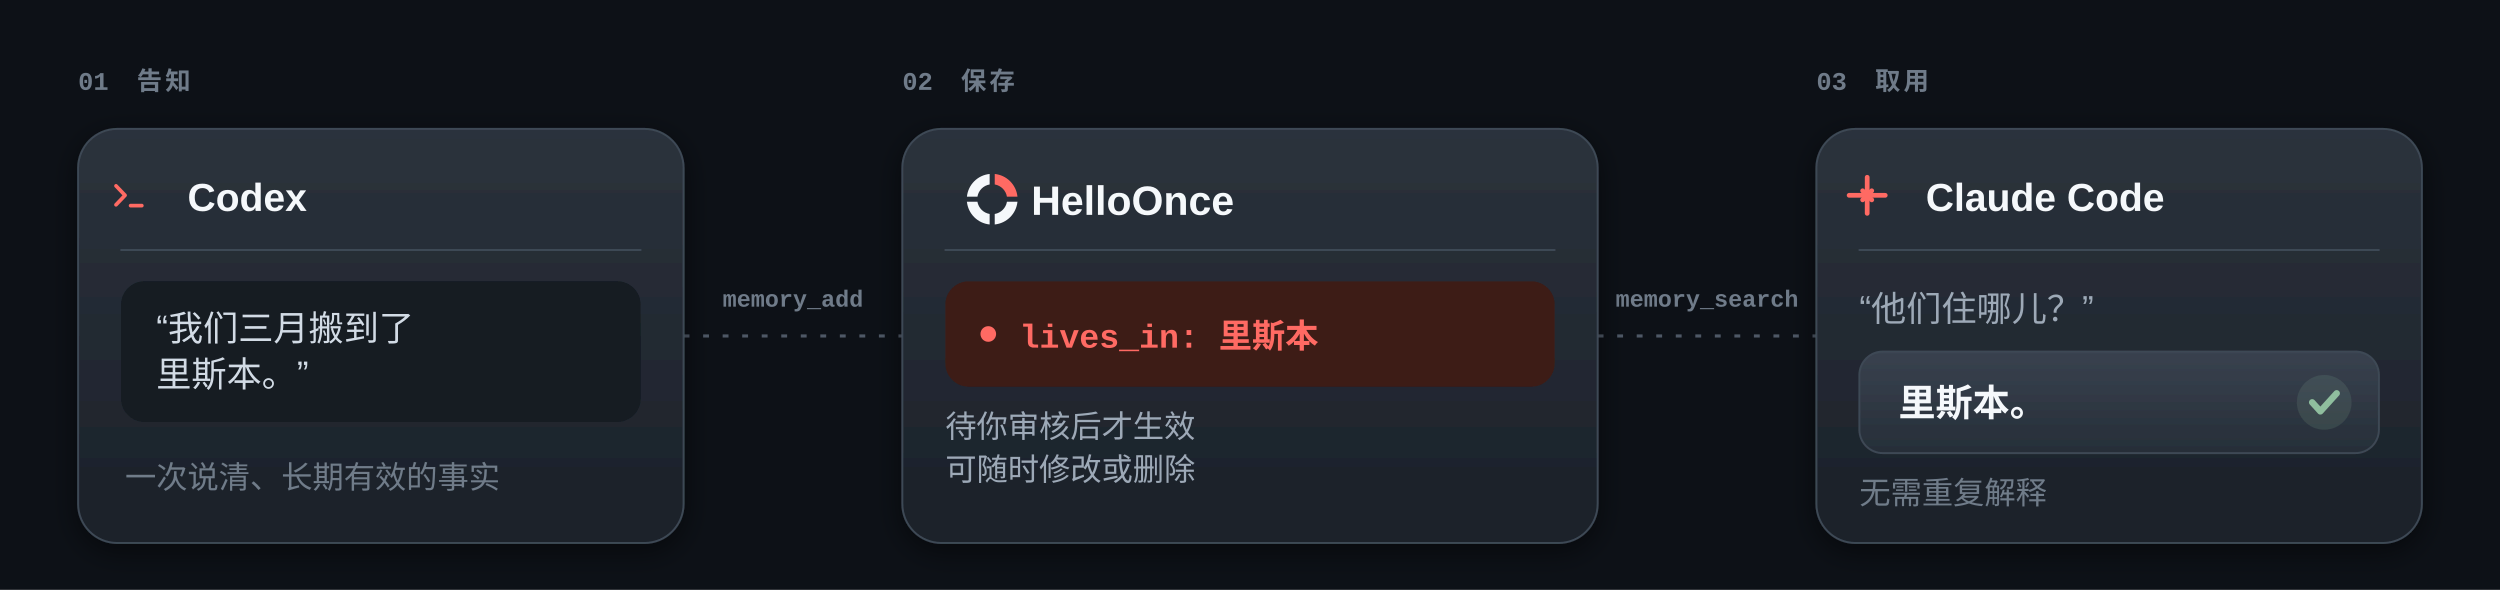
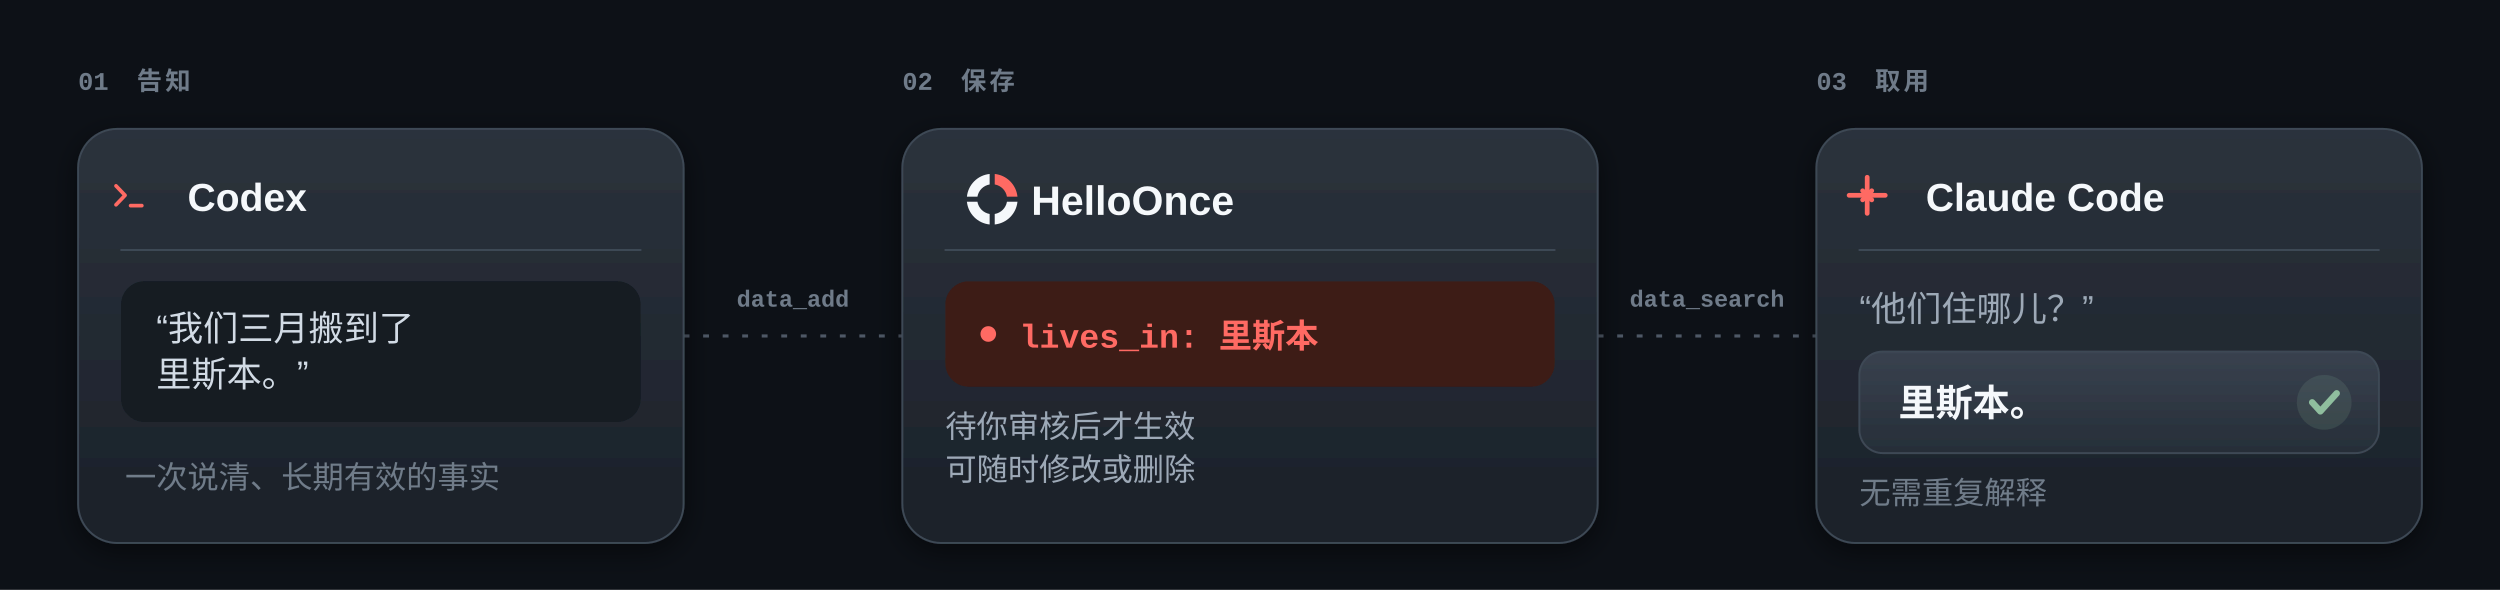
- <svg xmlns="http://www.w3.org/2000/svg" viewBox="0 0 1280 302" width="1280" height="302" role="img" aria-label="告诉 Codex 的一条事实被保存为待审核的本机记忆，之后 Claude Code 可以直接答出，用户无需重复解释。">
+ <svg xmlns="http://www.w3.org/2000/svg" viewBox="0 0 1280 302" width="1280" height="302" role="img" aria-label="告诉 Codex 的一条事实作为一条待审核的记录存进私有数据库，之后 Claude Code 可以直接答出，用户无需重复解释。">
  <defs>
    <radialGradient id="halo" cx="50%" cy="50%" r="50%">
      <stop offset="0" stop-color="#FF7A70" stop-opacity=".55" />
      <stop offset=".45" stop-color="#FF7A70" stop-opacity=".18" />
      <stop offset="1" stop-color="#FF7A70" stop-opacity="0" />
    </radialGradient>
    <linearGradient id="cardGrad" x1="0" y1="0" x2="0" y2="1">
      <stop offset="0" stop-color="#2B323C" />
      <stop offset="1" stop-color="#1B2129" />
    </linearGradient>
    <linearGradient id="cardAltGrad" x1="0" y1="0" x2="0" y2="1">
      <stop offset="0" stop-color="#39424F" />
      <stop offset="1" stop-color="#262E38" />
    </linearGradient>
    <filter id="soft" x="-30%" y="-30%" width="160%" height="180%">
      <feDropShadow dx="0" dy="8" stdDeviation="14" flood-color="rgba(1,4,9,.62)" flood-opacity="1" />
    </filter>
    <filter id="softSm" x="-30%" y="-30%" width="160%" height="180%">
      <feDropShadow dx="0" dy="4" stdDeviation="7" flood-color="rgba(1,4,9,.62)" flood-opacity=".8" />
    </filter>
  </defs>
  <style>
  .s{font-family:-apple-system, BlinkMacSystemFont, 'Segoe UI Variable Display', 'Segoe UI', 'Helvetica Neue', Arial, 'Microsoft YaHei', 'PingFang SC', 'Hiragino Sans GB', 'Noto Sans CJK SC', sans-serif}
  .m{font-family:ui-monospace, SFMono-Regular, 'SF Mono', Menlo, Consolas, 'Liberation Mono', 'Microsoft YaHei', monospace}
  .rise{opacity:0;animation:rise .9s cubic-bezier(.16,.84,.32,1) both}
  @keyframes rise{from{opacity:0;transform:translateY(14px);filter:blur(6px)}to{opacity:1;transform:none;filter:blur(0)}}
  @keyframes breathe{0%,100%{opacity:.45;transform:scale(.96)}50%{opacity:.9;transform:scale(1.05)}}
  @keyframes breathe2{
    0%{opacity:.05;transform:scale(.93);animation-timing-function:cubic-bezier(.66,0,.34,1)}
    18%{opacity:.12;transform:scale(1.03);animation-timing-function:cubic-bezier(.37,0,.63,1)}
    34%{opacity:.07;transform:scale(.99);animation-timing-function:cubic-bezier(.45,0,.55,1)}
    57%{opacity:.15;transform:scale(1.085);animation-timing-function:cubic-bezier(.3,0,.7,1)}
    72%{opacity:.088;transform:scale(1.008);animation-timing-function:cubic-bezier(.6,0,.4,1)}
    88%{opacity:.126;transform:scale(1.052);animation-timing-function:cubic-bezier(.5,0,.5,1)}
    100%{opacity:.05;transform:scale(.93)}
  }
  @keyframes twinkle{0%,100%{opacity:.12}50%{opacity:.5}}
  .tw{animation:twinkle 9s ease-in-out infinite}
  .snr{animation:snr 5.4s cubic-bezier(.16,.84,.32,1) infinite;transform-box:fill-box;transform-origin:center}
  @keyframes snr{0%{transform:scale(.5);opacity:.55}65%{opacity:0}100%{transform:scale(1.6);opacity:0}}
  .swp{animation-timing-function:cubic-bezier(.83,0,.17,1);animation-iteration-count:infinite;opacity:0}
  .march{animation:march 1.65s linear infinite}
  .dp{animation:dotpulse 2.6s ease-in-out infinite}
  @keyframes dotpulse{0%,100%{opacity:.42}50%{opacity:1}}
  @keyframes march{to{stroke-dashoffset:-24}}
  .scan{animation:scan 4s cubic-bezier(.83,0,.17,1) infinite;opacity:0}
  @keyframes scan{0%{transform:translateX(0);opacity:0}8%{opacity:1}88%{opacity:1}100%{transform:translateX(1140px);opacity:0}}
  @media (prefers-reduced-motion: reduce){
    .rise{animation:none!important;opacity:1!important;filter:none!important;transform:none!important}
    .tw{animation:none!important;opacity:.55!important}
    .snr,.swp,.scan{animation:none!important;opacity:0!important}
    .march{animation:none!important}
    .dp{animation:none!important;opacity:1!important}
  }</style>
  <rect width="1280" height="302" fill="#0D1117" />
  <text x="40" y="46" font-size="13" font-weight="700" fill="#6F7B89" class="m">01</text>
  <text x="70" y="46" font-size="13" font-weight="700" fill="#6F7B89" letter-spacing="1.6" class="s">告知</text>
  <text x="462" y="46" font-size="13" font-weight="700" fill="#6F7B89" class="m">02</text>
  <text x="492" y="46" font-size="13" font-weight="700" fill="#6F7B89" letter-spacing="1.6" class="s">保存</text>
  <text x="930" y="46" font-size="13" font-weight="700" fill="#6F7B89" class="m">03</text>
  <text x="960" y="46" font-size="13" font-weight="700" fill="#6F7B89" letter-spacing="1.6" class="s">取用</text>
  <path id="lc1" d="M350,172 C384,172 428,172 462,172" fill="none" stroke="#4E5866" stroke-width="1.6" stroke-dasharray="3 7" class="march" />
  <path id="lc2" d="M818,172 C852,172 896,172 930,172" fill="none" stroke="#4E5866" stroke-width="1.6" stroke-dasharray="3 7" class="march" />
-   <text x="406" y="157" font-size="12" font-weight="600" fill="#6F7B89" text-anchor="middle" class="m">memory_add</text>
-   <text x="874" y="157" font-size="12" font-weight="600" fill="#6F7B89" text-anchor="middle" class="m">memory_search</text>
+   <text x="406" y="157" font-size="12" font-weight="600" fill="#6F7B89" text-anchor="middle" class="m">data_add</text>
+   <text x="874" y="157" font-size="12" font-weight="600" fill="#6F7B89" text-anchor="middle" class="m">data_search</text>
  <g>
    <animateMotion dur="1.25s" begin="0s" repeatCount="indefinite" calcMode="spline" keyPoints="0;1" keyTimes="0;1" keySplines=".42 0 .28 1">
      <mpath href="#lc1" />
    </animateMotion>
    <circle r="6.3" fill="#FF6B63" opacity="0">
      <animate attributeName="r" values="2.52;6.3;6.3;2.52" keyTimes="0;.14;.86;1" calcMode="spline" keySplines=".4 0 .6 1;.4 0 .6 1;.4 0 .6 1" dur="1.25s" begin="0s" repeatCount="indefinite" />
      <animate attributeName="opacity" values="0;.115;.115;0" keyTimes="0;.14;.86;1" calcMode="spline" keySplines=".4 0 .6 1;.4 0 .6 1;.4 0 .6 1" dur="1.25s" begin="0s" repeatCount="indefinite" />
    </circle>
    <circle r="4.2" fill="#FF6B63" opacity="0">
      <animate attributeName="r" values="1.47;4.2;4.2;1.47" keyTimes="0;.14;.86;1" calcMode="spline" keySplines=".4 0 .6 1;.4 0 .6 1;.4 0 .6 1" dur="1.25s" begin="0s" repeatCount="indefinite" />
      <animate attributeName="opacity" values="0;1;1;0" keyTimes="0;.14;.86;1" calcMode="spline" keySplines=".4 0 .6 1;.4 0 .6 1;.4 0 .6 1" dur="1.25s" begin="0s" repeatCount="indefinite" />
    </circle>
  </g>
  <g>
    <animateMotion dur="1.25s" begin="-0.62s" repeatCount="indefinite" calcMode="spline" keyPoints="0;1" keyTimes="0;1" keySplines=".42 0 .28 1">
      <mpath href="#lc1" />
    </animateMotion>
    <circle r="6.3" fill="#FF6B63" opacity="0">
      <animate attributeName="r" values="2.52;6.3;6.3;2.52" keyTimes="0;.14;.86;1" calcMode="spline" keySplines=".4 0 .6 1;.4 0 .6 1;.4 0 .6 1" dur="1.25s" begin="-0.62s" repeatCount="indefinite" />
      <animate attributeName="opacity" values="0;.115;.115;0" keyTimes="0;.14;.86;1" calcMode="spline" keySplines=".4 0 .6 1;.4 0 .6 1;.4 0 .6 1" dur="1.25s" begin="-0.62s" repeatCount="indefinite" />
    </circle>
    <circle r="4.2" fill="#FF6B63" opacity="0">
      <animate attributeName="r" values="1.47;4.2;4.2;1.47" keyTimes="0;.14;.86;1" calcMode="spline" keySplines=".4 0 .6 1;.4 0 .6 1;.4 0 .6 1" dur="1.25s" begin="-0.62s" repeatCount="indefinite" />
      <animate attributeName="opacity" values="0;1;1;0" keyTimes="0;.14;.86;1" calcMode="spline" keySplines=".4 0 .6 1;.4 0 .6 1;.4 0 .6 1" dur="1.25s" begin="-0.62s" repeatCount="indefinite" />
    </circle>
  </g>
  <g>
    <animateMotion dur="1.4s" begin="-0.29s" repeatCount="indefinite" calcMode="spline" keyPoints="0;1" keyTimes="0;1" keySplines=".42 0 .28 1">
      <mpath href="#lc2" />
    </animateMotion>
    <circle r="6.3" fill="#FF6B63" opacity="0">
      <animate attributeName="r" values="2.52;6.3;6.3;2.52" keyTimes="0;.14;.86;1" calcMode="spline" keySplines=".4 0 .6 1;.4 0 .6 1;.4 0 .6 1" dur="1.4s" begin="-0.29s" repeatCount="indefinite" />
      <animate attributeName="opacity" values="0;.115;.115;0" keyTimes="0;.14;.86;1" calcMode="spline" keySplines=".4 0 .6 1;.4 0 .6 1;.4 0 .6 1" dur="1.4s" begin="-0.29s" repeatCount="indefinite" />
    </circle>
    <circle r="4.2" fill="#FF6B63" opacity="0">
      <animate attributeName="r" values="1.47;4.2;4.2;1.47" keyTimes="0;.14;.86;1" calcMode="spline" keySplines=".4 0 .6 1;.4 0 .6 1;.4 0 .6 1" dur="1.4s" begin="-0.29s" repeatCount="indefinite" />
      <animate attributeName="opacity" values="0;1;1;0" keyTimes="0;.14;.86;1" calcMode="spline" keySplines=".4 0 .6 1;.4 0 .6 1;.4 0 .6 1" dur="1.4s" begin="-0.29s" repeatCount="indefinite" />
    </circle>
  </g>
  <g>
    <animateMotion dur="1.4s" begin="-0.98s" repeatCount="indefinite" calcMode="spline" keyPoints="0;1" keyTimes="0;1" keySplines=".42 0 .28 1">
      <mpath href="#lc2" />
    </animateMotion>
    <circle r="6.3" fill="#FF6B63" opacity="0">
      <animate attributeName="r" values="2.52;6.3;6.3;2.52" keyTimes="0;.14;.86;1" calcMode="spline" keySplines=".4 0 .6 1;.4 0 .6 1;.4 0 .6 1" dur="1.4s" begin="-0.98s" repeatCount="indefinite" />
      <animate attributeName="opacity" values="0;.115;.115;0" keyTimes="0;.14;.86;1" calcMode="spline" keySplines=".4 0 .6 1;.4 0 .6 1;.4 0 .6 1" dur="1.4s" begin="-0.98s" repeatCount="indefinite" />
    </circle>
    <circle r="4.2" fill="#FF6B63" opacity="0">
      <animate attributeName="r" values="1.47;4.2;4.2;1.47" keyTimes="0;.14;.86;1" calcMode="spline" keySplines=".4 0 .6 1;.4 0 .6 1;.4 0 .6 1" dur="1.4s" begin="-0.98s" repeatCount="indefinite" />
      <animate attributeName="opacity" values="0;1;1;0" keyTimes="0;.14;.86;1" calcMode="spline" keySplines=".4 0 .6 1;.4 0 .6 1;.4 0 .6 1" dur="1.4s" begin="-0.98s" repeatCount="indefinite" />
    </circle>
  </g>
  <g filter="url(#softSm)">
    <rect x="40" y="66" width="310" height="212" rx="20" fill="url(#cardGrad)" stroke="#3E4855" stroke-width="1" />
    <g transform="translate(66 100)">
      <g fill="none" stroke="#FF6B63" stroke-width="1.9" stroke-linecap="round" stroke-linejoin="round">
        <path d="M-6.6 -4.84 l4.62 4.84 l-4.62 4.84" />
        <path d="M0.88 5.28 h5.72" />
      </g>
    </g>
    <text x="96" y="108" font-size="20" font-weight="600" fill="#F5F8FB" class="s">Codex</text>
    <line x1="62" y1="128" x2="328" y2="128" stroke="#3E4855" stroke-width="1" stroke-linecap="round" />
    <rect x="62" y="144" width="266" height="72" rx="12" fill="#141A21" />
    <text x="80" y="174" font-size="18" font-weight="400" fill="#D2DBE5" class="s">“我们三月搬到了</text>
    <text x="80" y="198" font-size="18" font-weight="400" fill="#D2DBE5" class="s">里斯本。”</text>
    <text x="64" y="250" font-size="16" font-weight="400" fill="#6F7B89" class="s">一次说清、长期有效的事实</text>
  </g>
  <g filter="url(#softSm)">
    <rect x="462" y="66" width="356" height="212" rx="20" fill="url(#cardGrad)" stroke="#3E4855" stroke-width="1" />
    <g transform="translate(508 102)">
      <g transform="scale(0.13)">
        <path fill="#FF6B63" d="M10,-99.499A100 100 0 0 1 99.499,-10L58.146,-10A59 59 0 0 0 10,-58.146Z" />
        <path fill="#F5F8FB" d="M99.499,10A100 100 0 0 1 10,99.499L10,58.146A59 59 0 0 0 58.146,10Z" />
        <path fill="#F5F8FB" d="M-10,99.499A100 100 0 0 1 -99.499,10L-58.146,10A59 59 0 0 0 -10,58.146Z" />
        <path fill="#F5F8FB" d="M-99.499,-10A100 100 0 0 1 -10,-99.499L-10,-58.146A59 59 0 0 0 -58.146,-10Z" />
      </g>
    </g>
    <text x="528" y="110" font-size="21" font-weight="650" fill="#F5F8FB" class="s">HelloOnce</text>
    <line x1="484" y1="128" x2="796" y2="128" stroke="#3E4855" stroke-width="1" stroke-linecap="round" />
    <rect x="484" y="144" width="312" height="54" rx="12" fill="#3C1C18" />
    <circle cx="506" cy="171" r="4" fill="#FF6B63" />
    <text x="522" y="178" font-size="17" font-weight="600" fill="#FF6B63" class="m">lives_in: 里斯本</text>
    <text x="484" y="224" font-size="16" font-weight="400" fill="#9DA9B7" class="s">待你审核后才生效</text>
    <text x="484" y="246" font-size="16" font-weight="400" fill="#9DA9B7" class="s">可随时修改或删除</text>
  </g>
  <g filter="url(#softSm)">
    <rect x="930" y="66" width="310" height="212" rx="20" fill="url(#cardGrad)" stroke="#3E4855" stroke-width="1" />
    <g transform="translate(956 100)">
      <g>
        <line x1="0" y1="0" x2="0" y2="-9.24" stroke="#FF6B63" stroke-width="2.42" stroke-linecap="round" />
        <line x1="0" y1="0" x2="2.33" y2="-2.33" stroke="#FF6B63" stroke-width="2.42" stroke-linecap="round" />
        <line x1="0" y1="0" x2="9.24" y2="0" stroke="#FF6B63" stroke-width="2.42" stroke-linecap="round" />
        <line x1="0" y1="0" x2="2.33" y2="2.33" stroke="#FF6B63" stroke-width="2.42" stroke-linecap="round" />
        <line x1="0" y1="0" x2="0" y2="9.24" stroke="#FF6B63" stroke-width="2.42" stroke-linecap="round" />
        <line x1="0" y1="0" x2="-2.33" y2="2.33" stroke="#FF6B63" stroke-width="2.42" stroke-linecap="round" />
        <line x1="0" y1="0" x2="-9.24" y2="0" stroke="#FF6B63" stroke-width="2.42" stroke-linecap="round" />
        <line x1="0" y1="0" x2="-2.33" y2="-2.33" stroke="#FF6B63" stroke-width="2.42" stroke-linecap="round" />
      </g>
    </g>
    <text x="986" y="108" font-size="20" font-weight="600" fill="#F5F8FB" class="s">Claude Code</text>
    <line x1="952" y1="128" x2="1218" y2="128" stroke="#3E4855" stroke-width="1" stroke-linecap="round" />
    <text x="952" y="164" font-size="18" font-weight="400" fill="#9DA9B7" class="s">“他们住哪儿？”</text>
    <rect x="952" y="180" width="266" height="52" rx="12" fill="url(#cardAltGrad)" stroke="#3E4855" stroke-width="1" />
    <text x="972" y="213" font-size="19" font-weight="600" fill="#F5F8FB" class="s">里斯本。</text>
    <circle cx="1190" cy="206" r="14" fill="#8FBE9E" opacity=".14" />
    <g transform="translate(1190 206)">
      <g fill="none" stroke="#8FBE9E" stroke-width="3.3" stroke-linecap="round" stroke-linejoin="round">
        <path d="M-6.16 0 l4.18 4.62 l8.36 -9.24" />
      </g>
    </g>
    <text x="952" y="258" font-size="16" font-weight="400" fill="#6F7B89" class="s">无需重复解释</text>
  </g>
</svg>
